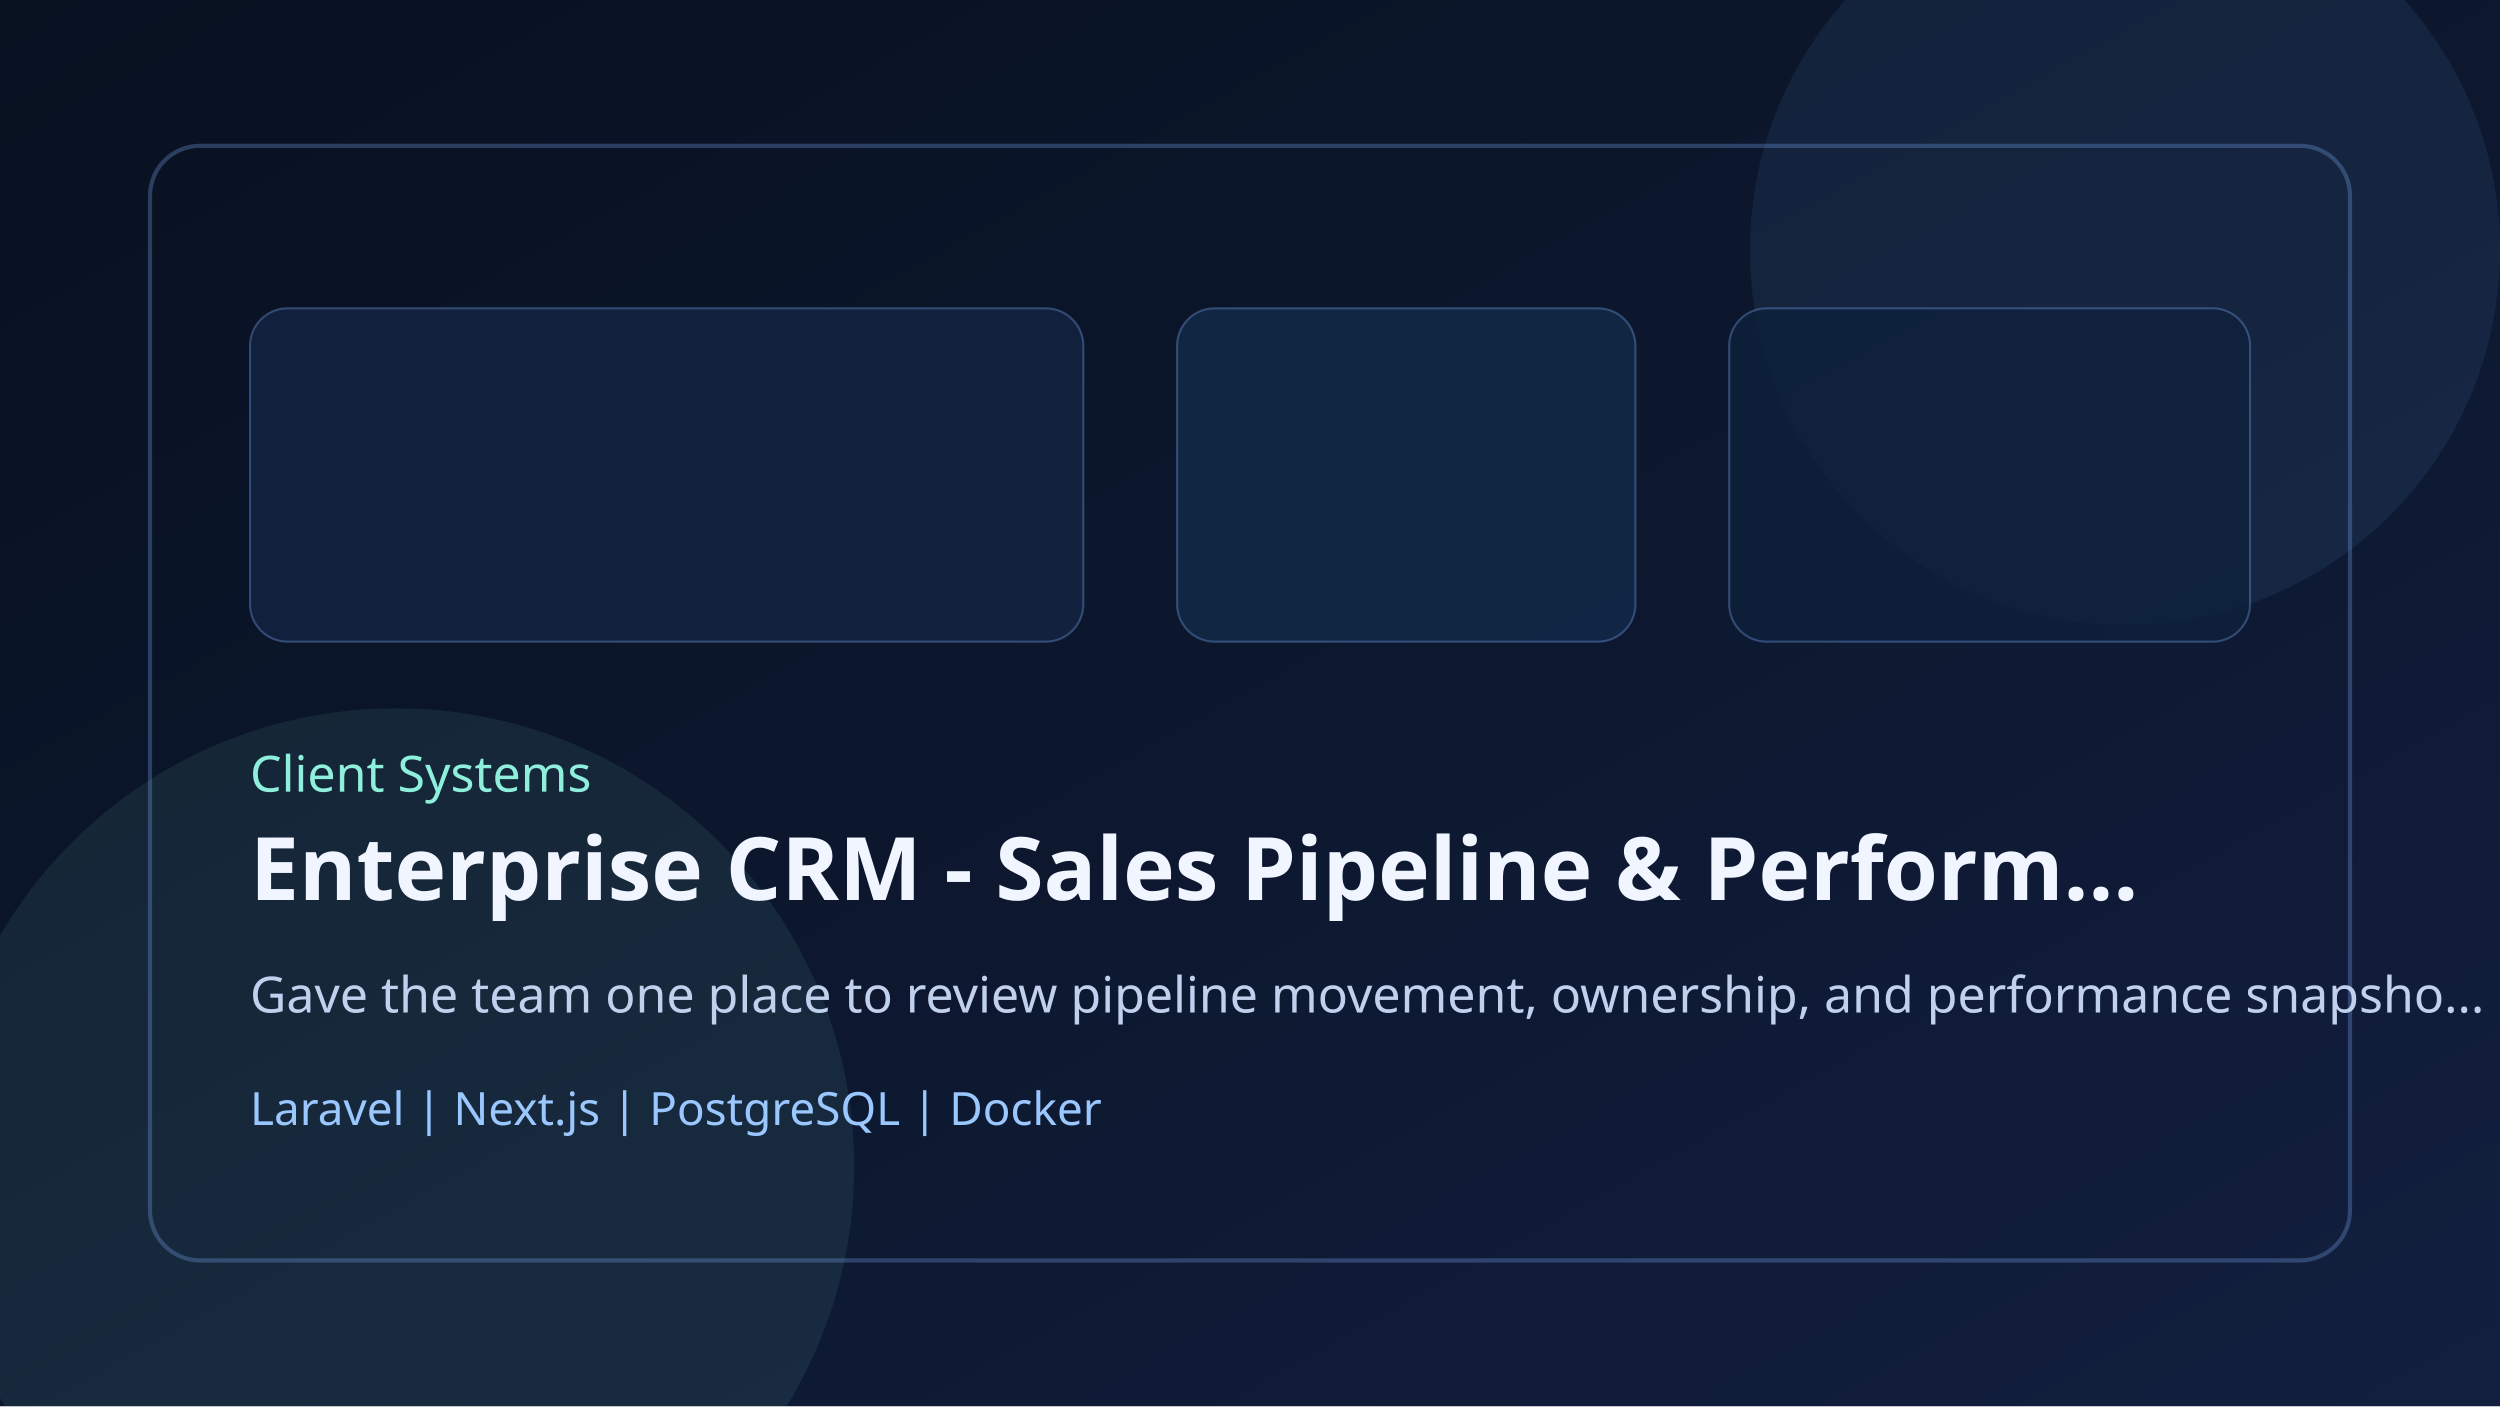
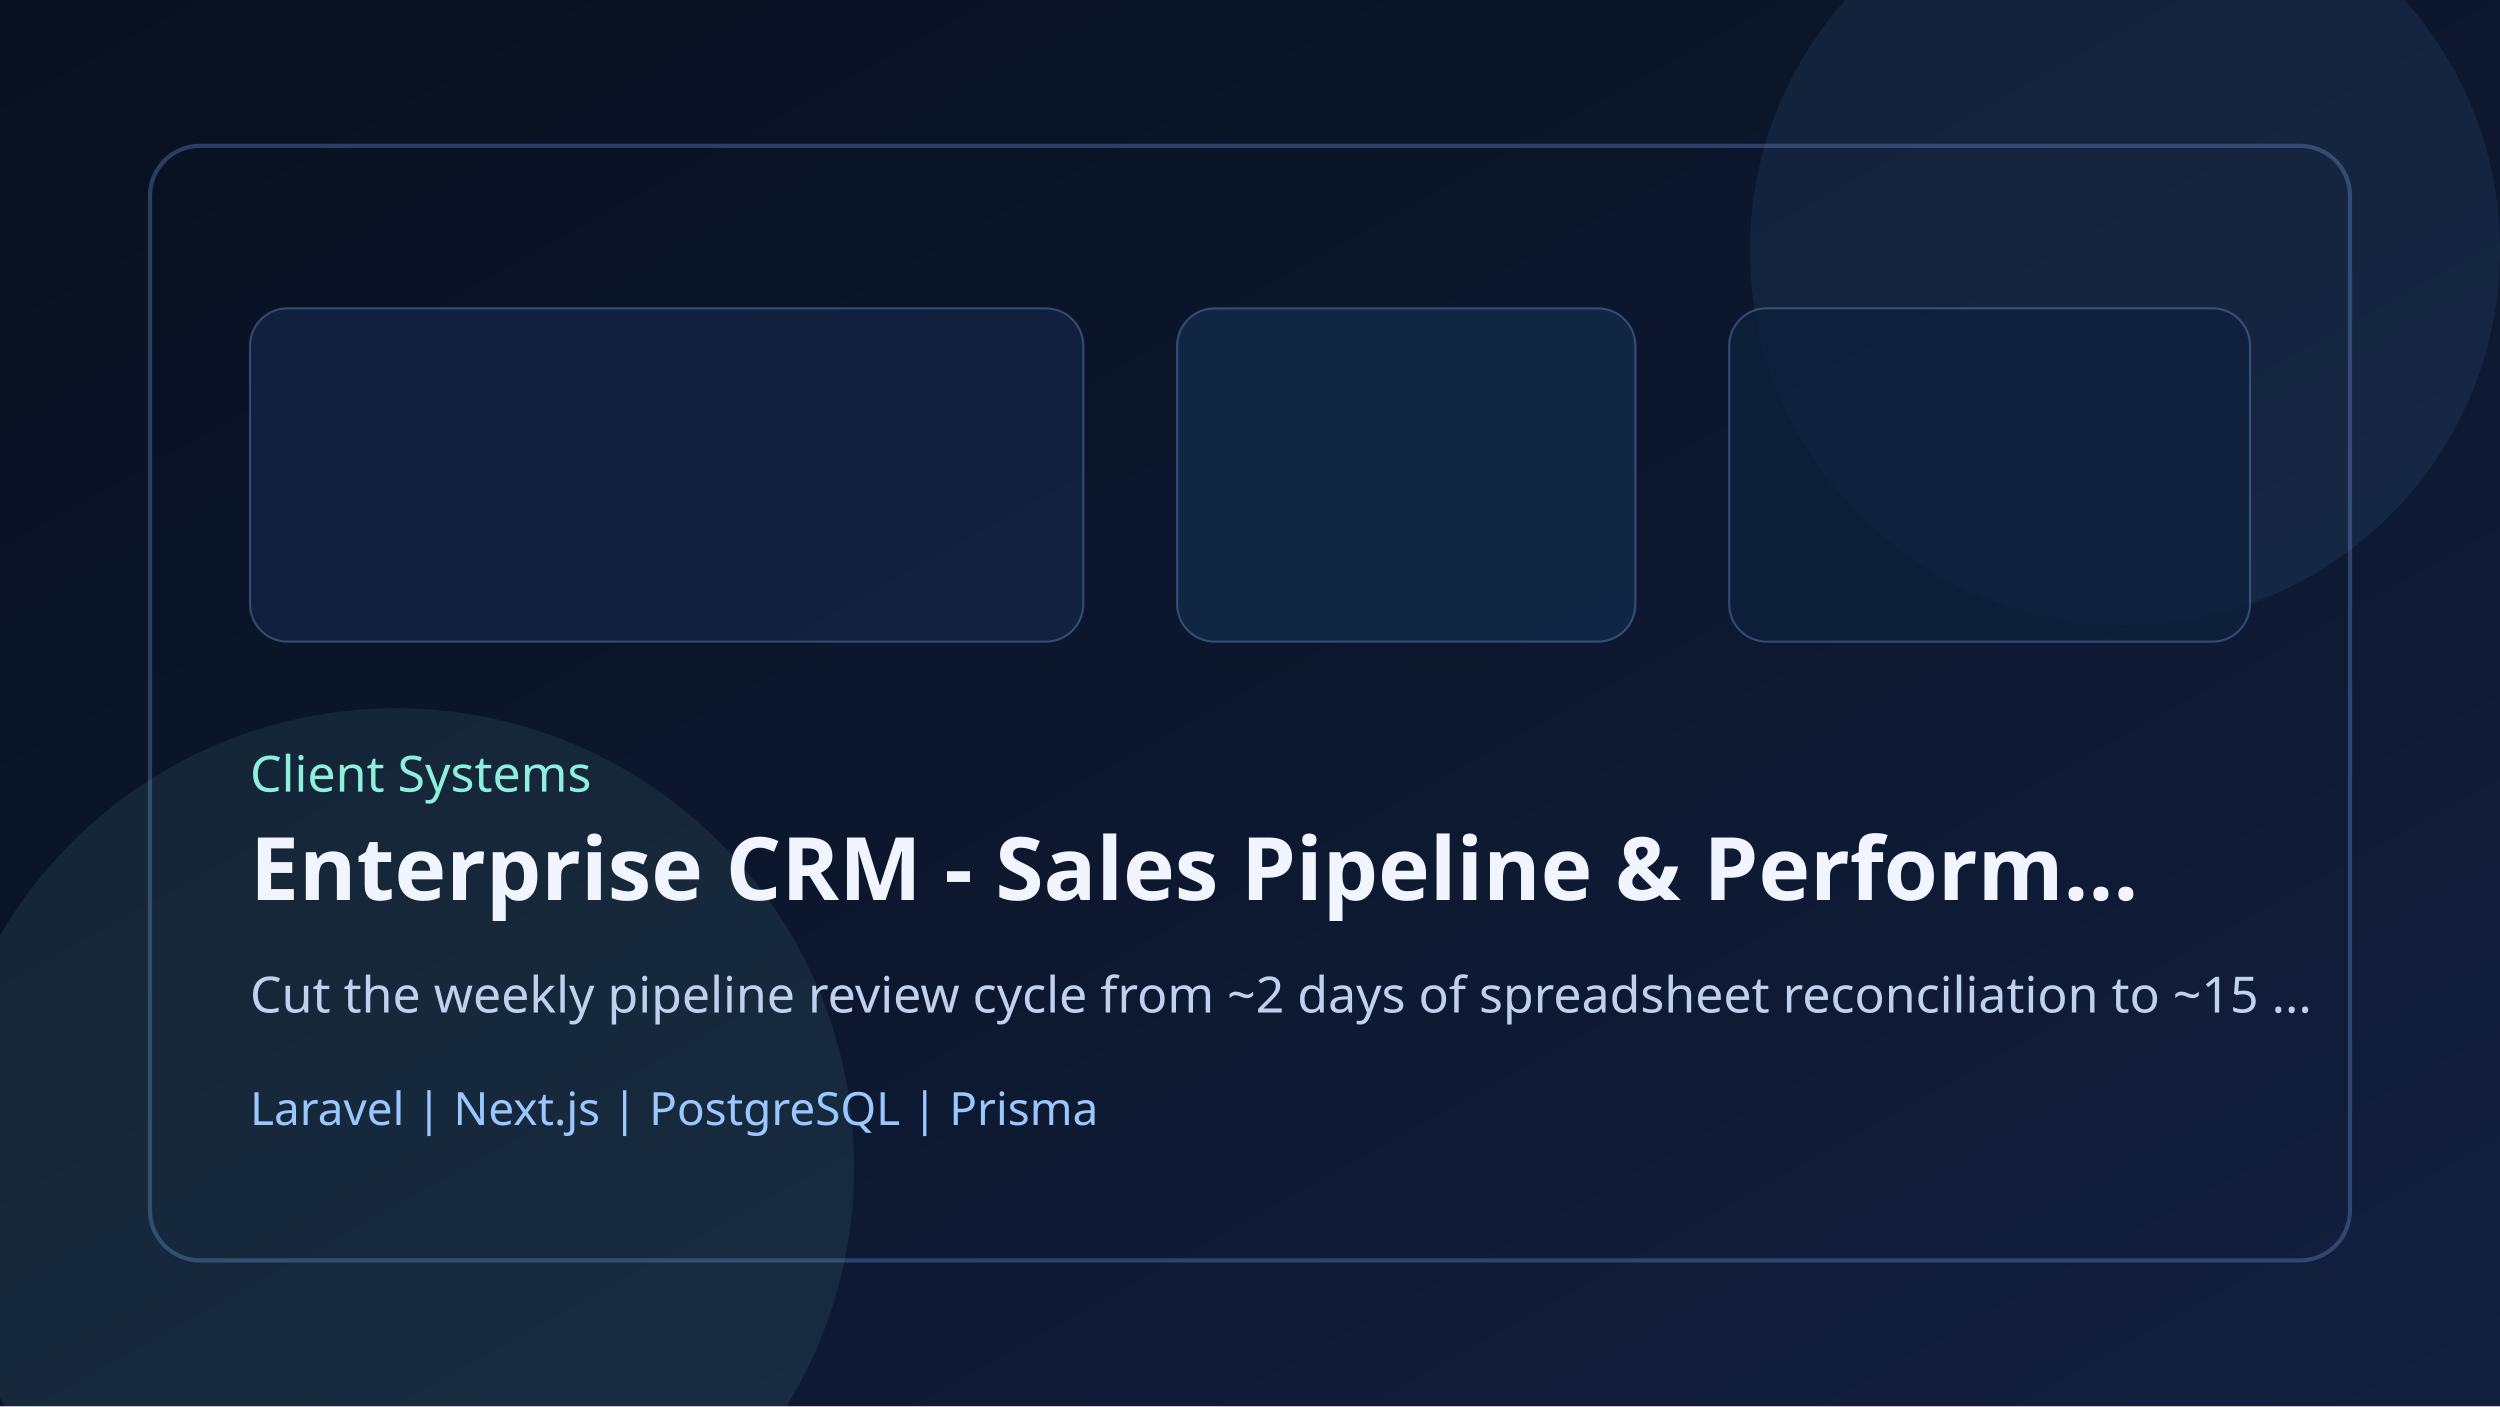
<svg xmlns="http://www.w3.org/2000/svg" width="1200" height="675" viewBox="0 0 1200 675" role="img" aria-labelledby="title desc">
  <defs>
    <linearGradient id="bg" x1="0" y1="0" x2="1" y2="1">
      <stop offset="0%" stop-color="#081120" />
      <stop offset="55%" stop-color="#0d1830" />
      <stop offset="100%" stop-color="#121f3f" />
    </linearGradient>
    <linearGradient id="accent" x1="0" y1="0" x2="1" y2="0">
      <stop offset="0%" stop-color="#79c4ff" />
      <stop offset="100%" stop-color="#8ef0dc" />
    </linearGradient>
  </defs>
  <rect width="1200" height="675" fill="url(#bg)" />
  <circle cx="1020" cy="120" r="180" fill="rgba(120,196,255,0.08)" />
  <circle cx="190" cy="560" r="220" fill="rgba(142,240,220,0.08)" />
  <rect x="72" y="70" width="1056" height="535" rx="24" fill="none" stroke="rgba(130,175,255,0.28)" stroke-width="2" />
  <rect x="120" y="148" width="400" height="160" rx="18" fill="rgba(20,36,67,0.78)" stroke="rgba(130,175,255,0.32)" />
  <rect x="565" y="148" width="220" height="160" rx="18" fill="rgba(18,43,74,0.78)" stroke="rgba(130,175,255,0.32)" />
  <rect x="830" y="148" width="250" height="160" rx="18" fill="rgba(14,33,60,0.78)" stroke="rgba(130,175,255,0.32)" />
  <path d="M520 228h45" stroke="url(#accent)" stroke-width="5" stroke-linecap="round" />
  <path d="M785 228h45" stroke="url(#accent)" stroke-width="5" stroke-linecap="round" />
  <text x="120" y="380" fill="#8ef0dc" font-size="24" font-family="'Segoe UI', Tahoma, sans-serif">Client Systems</text>
  <text x="120" y="432" fill="#f0f5ff" font-size="42" font-family="'Segoe UI', Tahoma, sans-serif" font-weight="700">Enterprise CRM - Sales Pipeline &amp; Perform...</text>
-   <text x="120" y="486" fill="#c0d0ed" font-size="24" font-family="'Segoe UI', Tahoma, sans-serif">Gave the team one place to review pipeline movement, ownership, and performance snapsho...</text>
-   <text x="120" y="540" fill="#9bc7ff" font-size="22" font-family="'Segoe UI', Tahoma, sans-serif">Laravel | Next.js | PostgreSQL | Docker</text>
+   <text x="120" y="486" fill="#c0d0ed" font-size="24" font-family="'Segoe UI', Tahoma, sans-serif">Cut the weekly pipeline review cycle from ~2 days of spreadsheet reconciliation to ~15 ...</text>
+   <text x="120" y="540" fill="#9bc7ff" font-size="22" font-family="'Segoe UI', Tahoma, sans-serif">Laravel | Next.js | PostgreSQL | Prisma</text>
</svg>
